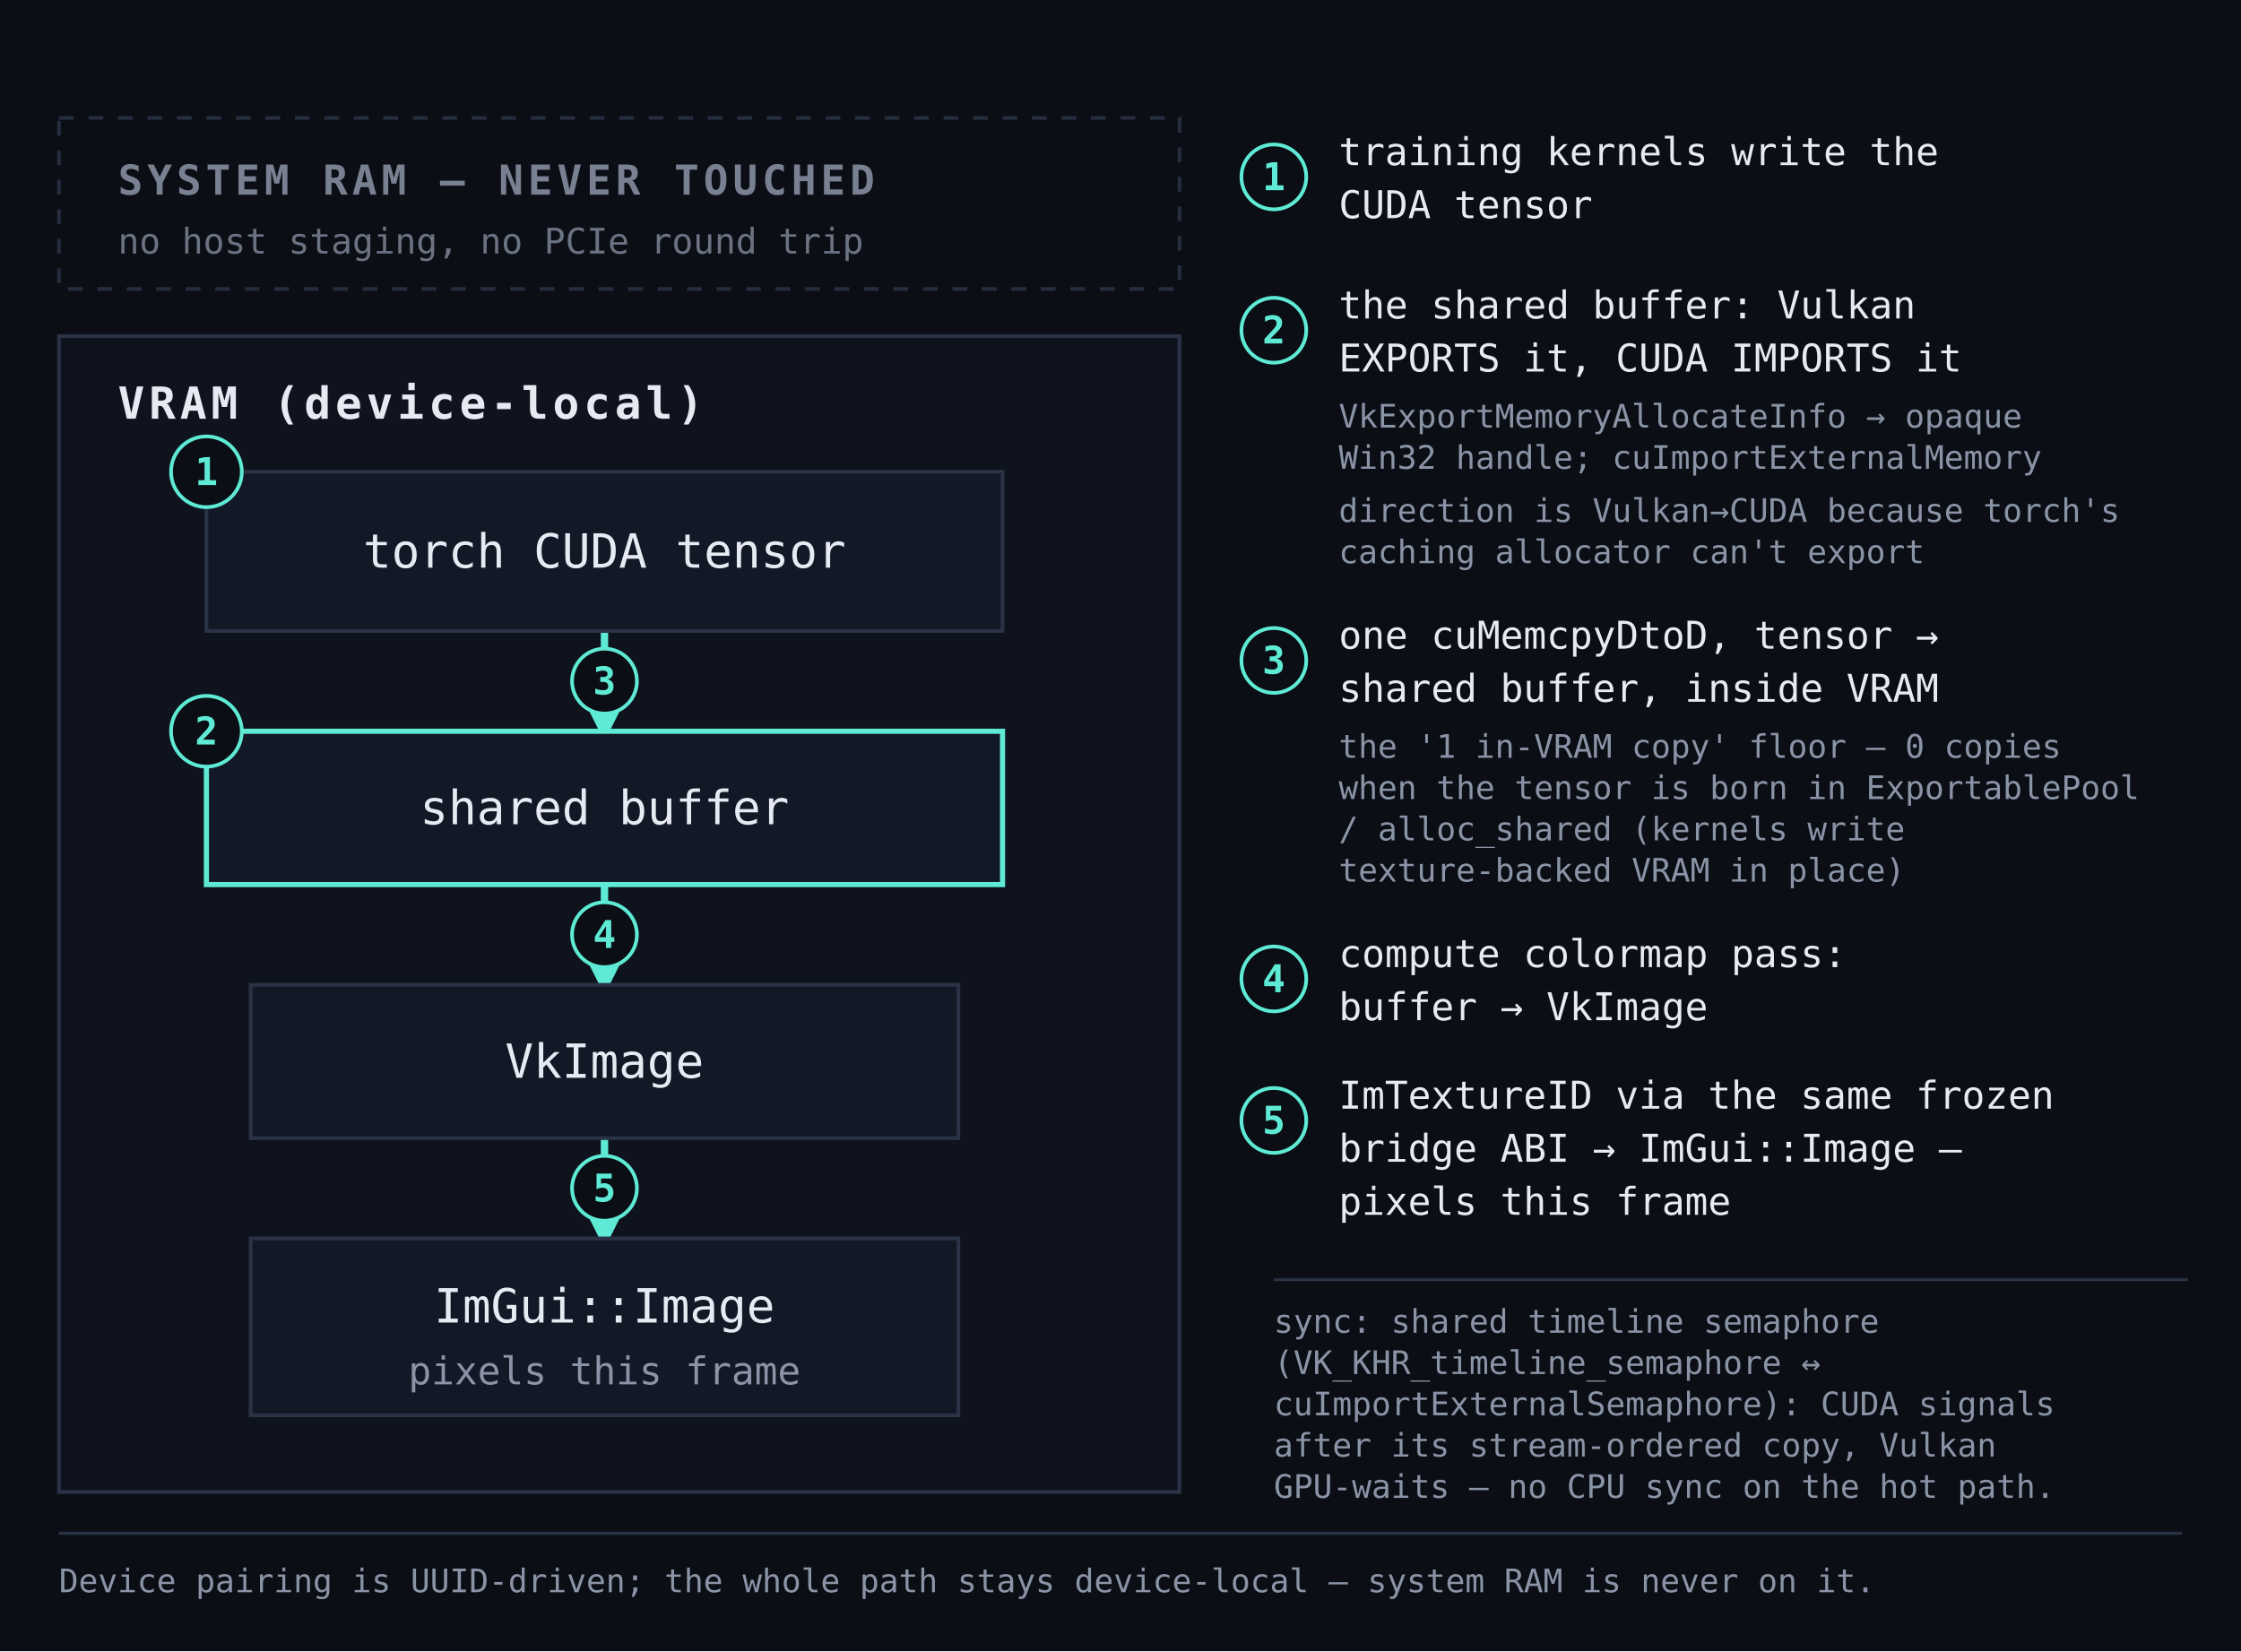
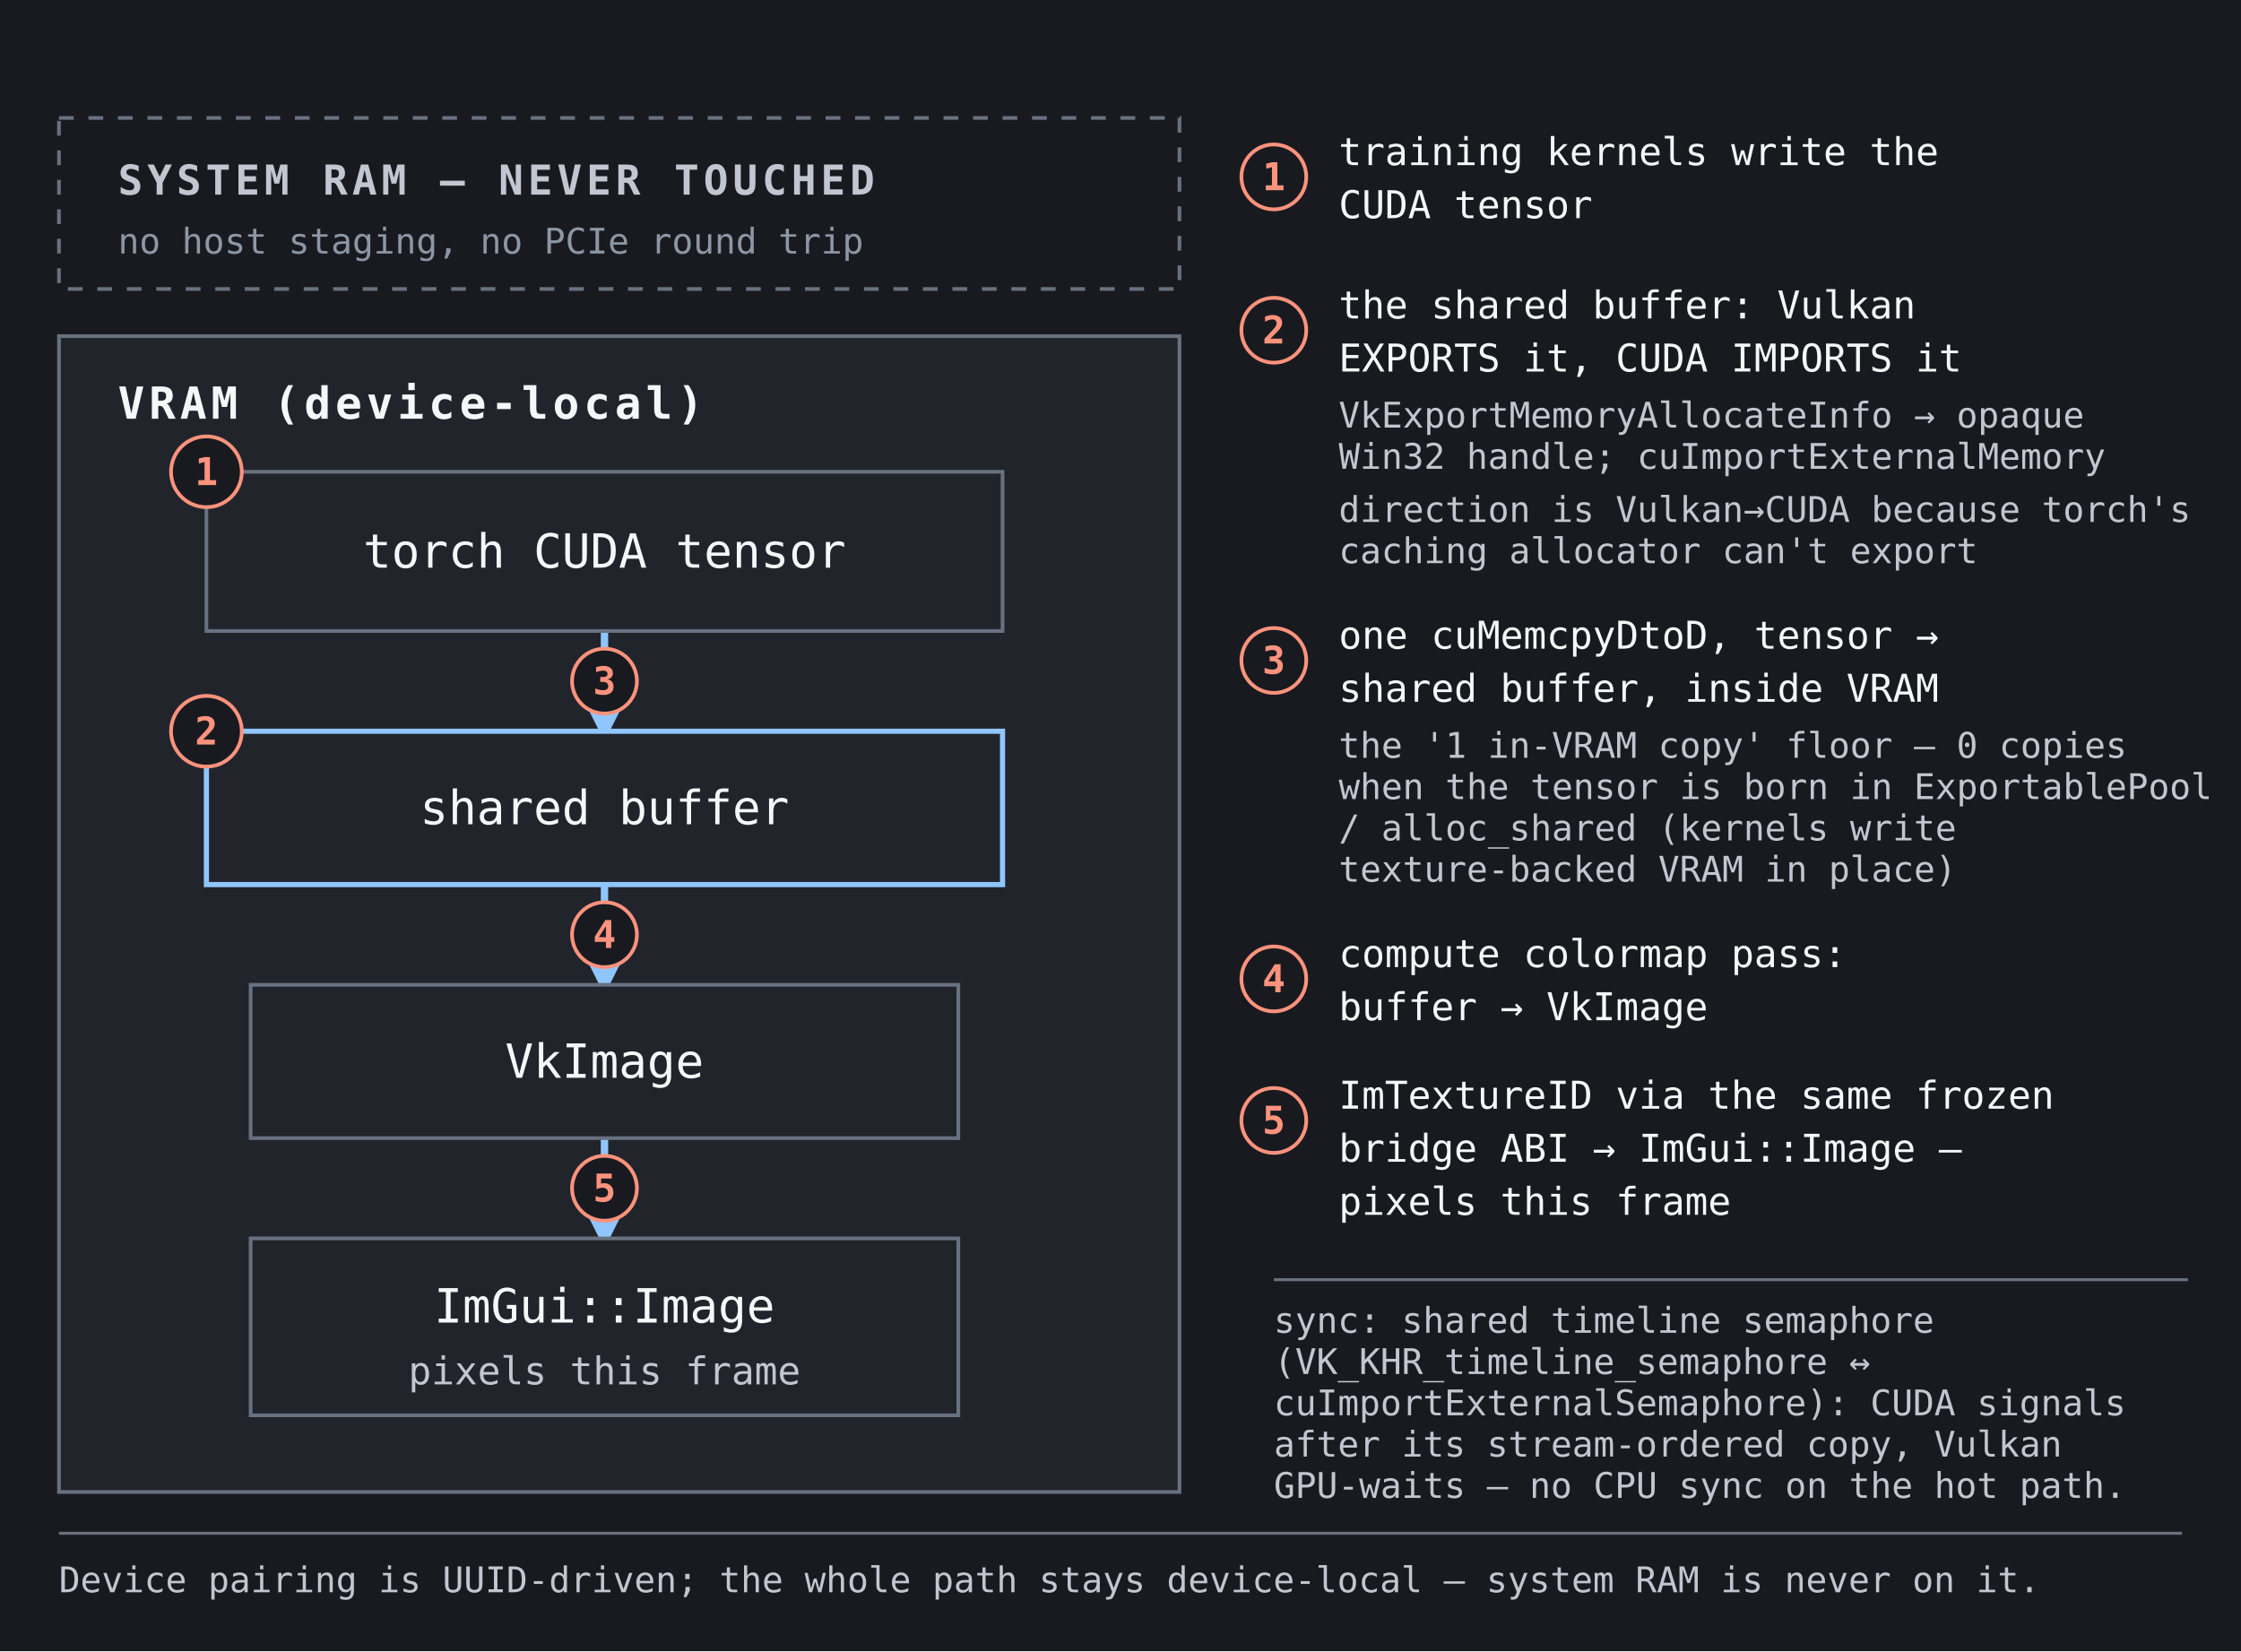
<svg xmlns="http://www.w3.org/2000/svg" viewBox="0 0 760 560" role="img" aria-label="Windows NVIDIA zero-copy path. System RAM is never touched — no host staging, no PCIe round trip. Everything stays inside device-local VRAM: training kernels write a torch CUDA tensor; a shared buffer is exported by Vulkan and imported by CUDA; one cuMemcpyDtoD copies the tensor into the shared buffer inside VRAM; a compute colormap pass turns the buffer into a VkImage; and ImGui draws it as pixels the same frame. CUDA and Vulkan synchronize on a shared timeline semaphore with no CPU sync on the hot path.">
  <style>
    text { font-family: ui-monospace, SFMono-Regular, Menlo, Consolas, monospace; }
-     .plane-t { fill:#E6EAF2; font-size:15px; font-weight:600; letter-spacing:1.5px; }
-     .ghost-t { fill:#8B94A7; font-size:14px; font-weight:600; letter-spacing:1.5px; opacity:0.85; }
-     .ghost-s { fill:#8B94A7; font-size:12px; opacity:0.75; }
-     .boxlbl  { fill:#E6EAF2; font-size:16px; font-weight:500; }
-     .boxlbl2 { fill:#8B94A7; font-size:13px; }
-     .steplbl { fill:#E6EAF2; font-size:13px; font-weight:500; }
-     .stepsub { fill:#8B94A7; font-size:11px; }
-     .foot    { fill:#8B94A7; font-size:11px; }
-     .box      { fill:#131826; stroke:#2A3245; stroke-width:1.25; }
-     .box-glow { fill:#131826; stroke:#5EEAD4; stroke-width:1.75; }
-     .p-glow   { fill:none; stroke:#5EEAD4; stroke-width:2.5; }
-     .num-c { fill:#0B0E14; stroke:#5EEAD4; stroke-width:1.25; }
-     .num-t { fill:#5EEAD4; font-size:13px; font-weight:600; }
+     .plane-t { fill:#F6F7F9; font-size:15px; font-weight:600; letter-spacing:1.5px; }
+     .ghost-t { fill:#C1C6D0; font-size:14px; font-weight:600; letter-spacing:1.5px; }
+     .ghost-s { fill:#8D96A5; font-size:12px; }
+     .boxlbl  { fill:#F6F7F9; font-size:16px; font-weight:500; }
+     .boxlbl2 { fill:#C1C6D0; font-size:13px; }
+     .steplbl { fill:#F6F7F9; font-size:13px; font-weight:500; }
+     .stepsub { fill:#C1C6D0; font-size:12px; }
+     .foot    { fill:#C1C6D0; font-size:12px; }
+     .box      { fill:#22242C; stroke:#687180; stroke-width:1.25; }
+     .box-glow { fill:#22242C; stroke:#8FC6FF; stroke-width:1.75; }
+     .p-glow   { fill:none; stroke:#8FC6FF; stroke-width:2.5; }
+     .num-c { fill:#191A20; stroke:#FF937D; stroke-width:1.25; }
+     .num-t { fill:#FF937D; font-size:13px; font-weight:600; }
  </style>
  <defs>
    <marker id="v-arrow" viewBox="0 0 10 10" refX="8" refY="5" markerWidth="7" markerHeight="7" orient="auto-start-reverse">
-       <path d="M0 0 L10 5 L0 10 z" fill="#5EEAD4" />
+       <path d="M0 0 L10 5 L0 10 z" fill="#8FC6FF" />
    </marker>
  </defs>
-   <rect width="760" height="560" fill="#0B0E14" />
-   <rect x="20" y="40" width="380" height="58" rx="0" fill="none" stroke="#2A3245" stroke-width="1.25" stroke-dasharray="5 5" opacity="0.85" />
+   <rect width="760" height="560" fill="#191A20" />
+   <rect x="20" y="40" width="380" height="58" rx="0" fill="none" stroke="#687180" stroke-width="1.25" stroke-dasharray="5 5" />
  <text class="ghost-t" x="40" y="66">SYSTEM RAM — NEVER TOUCHED</text>
  <text class="ghost-s" x="40" y="86">no host staging, no PCIe round trip</text>
-   <rect x="20" y="114" width="380" height="392" rx="0" fill="#0F131E" stroke="#2A3245" stroke-width="1.25" />
+   <rect x="20" y="114" width="380" height="392" rx="0" fill="#22242C" stroke="#687180" stroke-width="1.25" />
  <text class="plane-t" x="40" y="142">VRAM (device-local)</text>
  <path class="p-glow" d="M205,214 V248" marker-end="url(#v-arrow)" />
  <path class="p-glow" d="M205,300 V334" marker-end="url(#v-arrow)" />
  <path class="p-glow" d="M205,386 V420" marker-end="url(#v-arrow)" />
  <rect class="box" x="70" y="160" width="270" height="54" rx="0" />
  <text class="boxlbl" x="205" y="187" text-anchor="middle" dominant-baseline="central">torch CUDA tensor</text>
  <rect class="box-glow" x="70" y="248" width="270" height="52" rx="0" />
  <text class="boxlbl" x="205" y="274" text-anchor="middle" dominant-baseline="central">shared buffer</text>
  <rect class="box" x="85" y="334" width="240" height="52" rx="0" />
  <text class="boxlbl" x="205" y="360" text-anchor="middle" dominant-baseline="central">VkImage</text>
  <rect class="box" x="85" y="420" width="240" height="60" rx="0" />
  <text class="boxlbl" x="205" y="443" text-anchor="middle" dominant-baseline="central">ImGui::Image</text>
  <text class="boxlbl2" x="205" y="465" text-anchor="middle" dominant-baseline="central">pixels this frame</text>
  <circle class="num-c" cx="70" cy="160" r="12" />
  <text class="num-t" x="70" y="160" text-anchor="middle" dominant-baseline="central">1</text>
  <circle class="num-c" cx="70" cy="248" r="12" />
  <text class="num-t" x="70" y="248" text-anchor="middle" dominant-baseline="central">2</text>
  <circle class="num-c" cx="205" cy="231" r="11" />
  <text class="num-t" x="205" y="231" text-anchor="middle" dominant-baseline="central">3</text>
  <circle class="num-c" cx="205" cy="317" r="11" />
  <text class="num-t" x="205" y="317" text-anchor="middle" dominant-baseline="central">4</text>
  <circle class="num-c" cx="205" cy="403" r="11" />
  <text class="num-t" x="205" y="403" text-anchor="middle" dominant-baseline="central">5</text>
  <circle class="num-c" cx="432" cy="60" r="11" />
  <text class="num-t" x="432" y="60" text-anchor="middle" dominant-baseline="central">1</text>
  <text class="steplbl" x="454" y="56">training kernels write the</text>
  <text class="steplbl" x="454" y="74">CUDA tensor</text>
  <circle class="num-c" cx="432" cy="112" r="11" />
  <text class="num-t" x="432" y="112" text-anchor="middle" dominant-baseline="central">2</text>
  <text class="steplbl" x="454" y="108">the shared buffer: Vulkan</text>
  <text class="steplbl" x="454" y="126">EXPORTS it, CUDA IMPORTS it</text>
  <text class="stepsub" x="454" y="145">VkExportMemoryAllocateInfo → opaque</text>
  <text class="stepsub" x="454" y="159">Win32 handle; cuImportExternalMemory</text>
  <text class="stepsub" x="454" y="177">direction is Vulkan→CUDA because torch's</text>
  <text class="stepsub" x="454" y="191">caching allocator can't export</text>
  <circle class="num-c" cx="432" cy="224" r="11" />
  <text class="num-t" x="432" y="224" text-anchor="middle" dominant-baseline="central">3</text>
  <text class="steplbl" x="454" y="220">one cuMemcpyDtoD, tensor →</text>
  <text class="steplbl" x="454" y="238">shared buffer, inside VRAM</text>
  <text class="stepsub" x="454" y="257">the '1 in-VRAM copy' floor — 0 copies</text>
  <text class="stepsub" x="454" y="271">when the tensor is born in ExportablePool</text>
  <text class="stepsub" x="454" y="285">/ alloc_shared (kernels write</text>
  <text class="stepsub" x="454" y="299">texture-backed VRAM in place)</text>
  <circle class="num-c" cx="432" cy="332" r="11" />
  <text class="num-t" x="432" y="332" text-anchor="middle" dominant-baseline="central">4</text>
  <text class="steplbl" x="454" y="328">compute colormap pass:</text>
  <text class="steplbl" x="454" y="346">buffer → VkImage</text>
  <circle class="num-c" cx="432" cy="380" r="11" />
  <text class="num-t" x="432" y="380" text-anchor="middle" dominant-baseline="central">5</text>
  <text class="steplbl" x="454" y="376">ImTextureID via the same frozen</text>
  <text class="steplbl" x="454" y="394">bridge ABI → ImGui::Image —</text>
  <text class="steplbl" x="454" y="412">pixels this frame</text>
-   <line x1="432" y1="434" x2="742" y2="434" stroke="#2A3245" stroke-width="1" />
+   <line x1="432" y1="434" x2="742" y2="434" stroke="#687180" stroke-width="1" />
  <text class="stepsub" x="432" y="452">sync: shared timeline semaphore</text>
  <text class="stepsub" x="432" y="466">(VK_KHR_timeline_semaphore ↔</text>
  <text class="stepsub" x="432" y="480">cuImportExternalSemaphore): CUDA signals</text>
  <text class="stepsub" x="432" y="494">after its stream-ordered copy, Vulkan</text>
  <text class="stepsub" x="432" y="508">GPU-waits — no CPU sync on the hot path.</text>
-   <line x1="20" y1="520" x2="740" y2="520" stroke="#2A3245" stroke-width="1" />
+   <line x1="20" y1="520" x2="740" y2="520" stroke="#687180" stroke-width="1" />
  <text class="foot" x="20" y="540">Device pairing is UUID-driven; the whole path stays device-local — system RAM is never on it.</text>
</svg>
